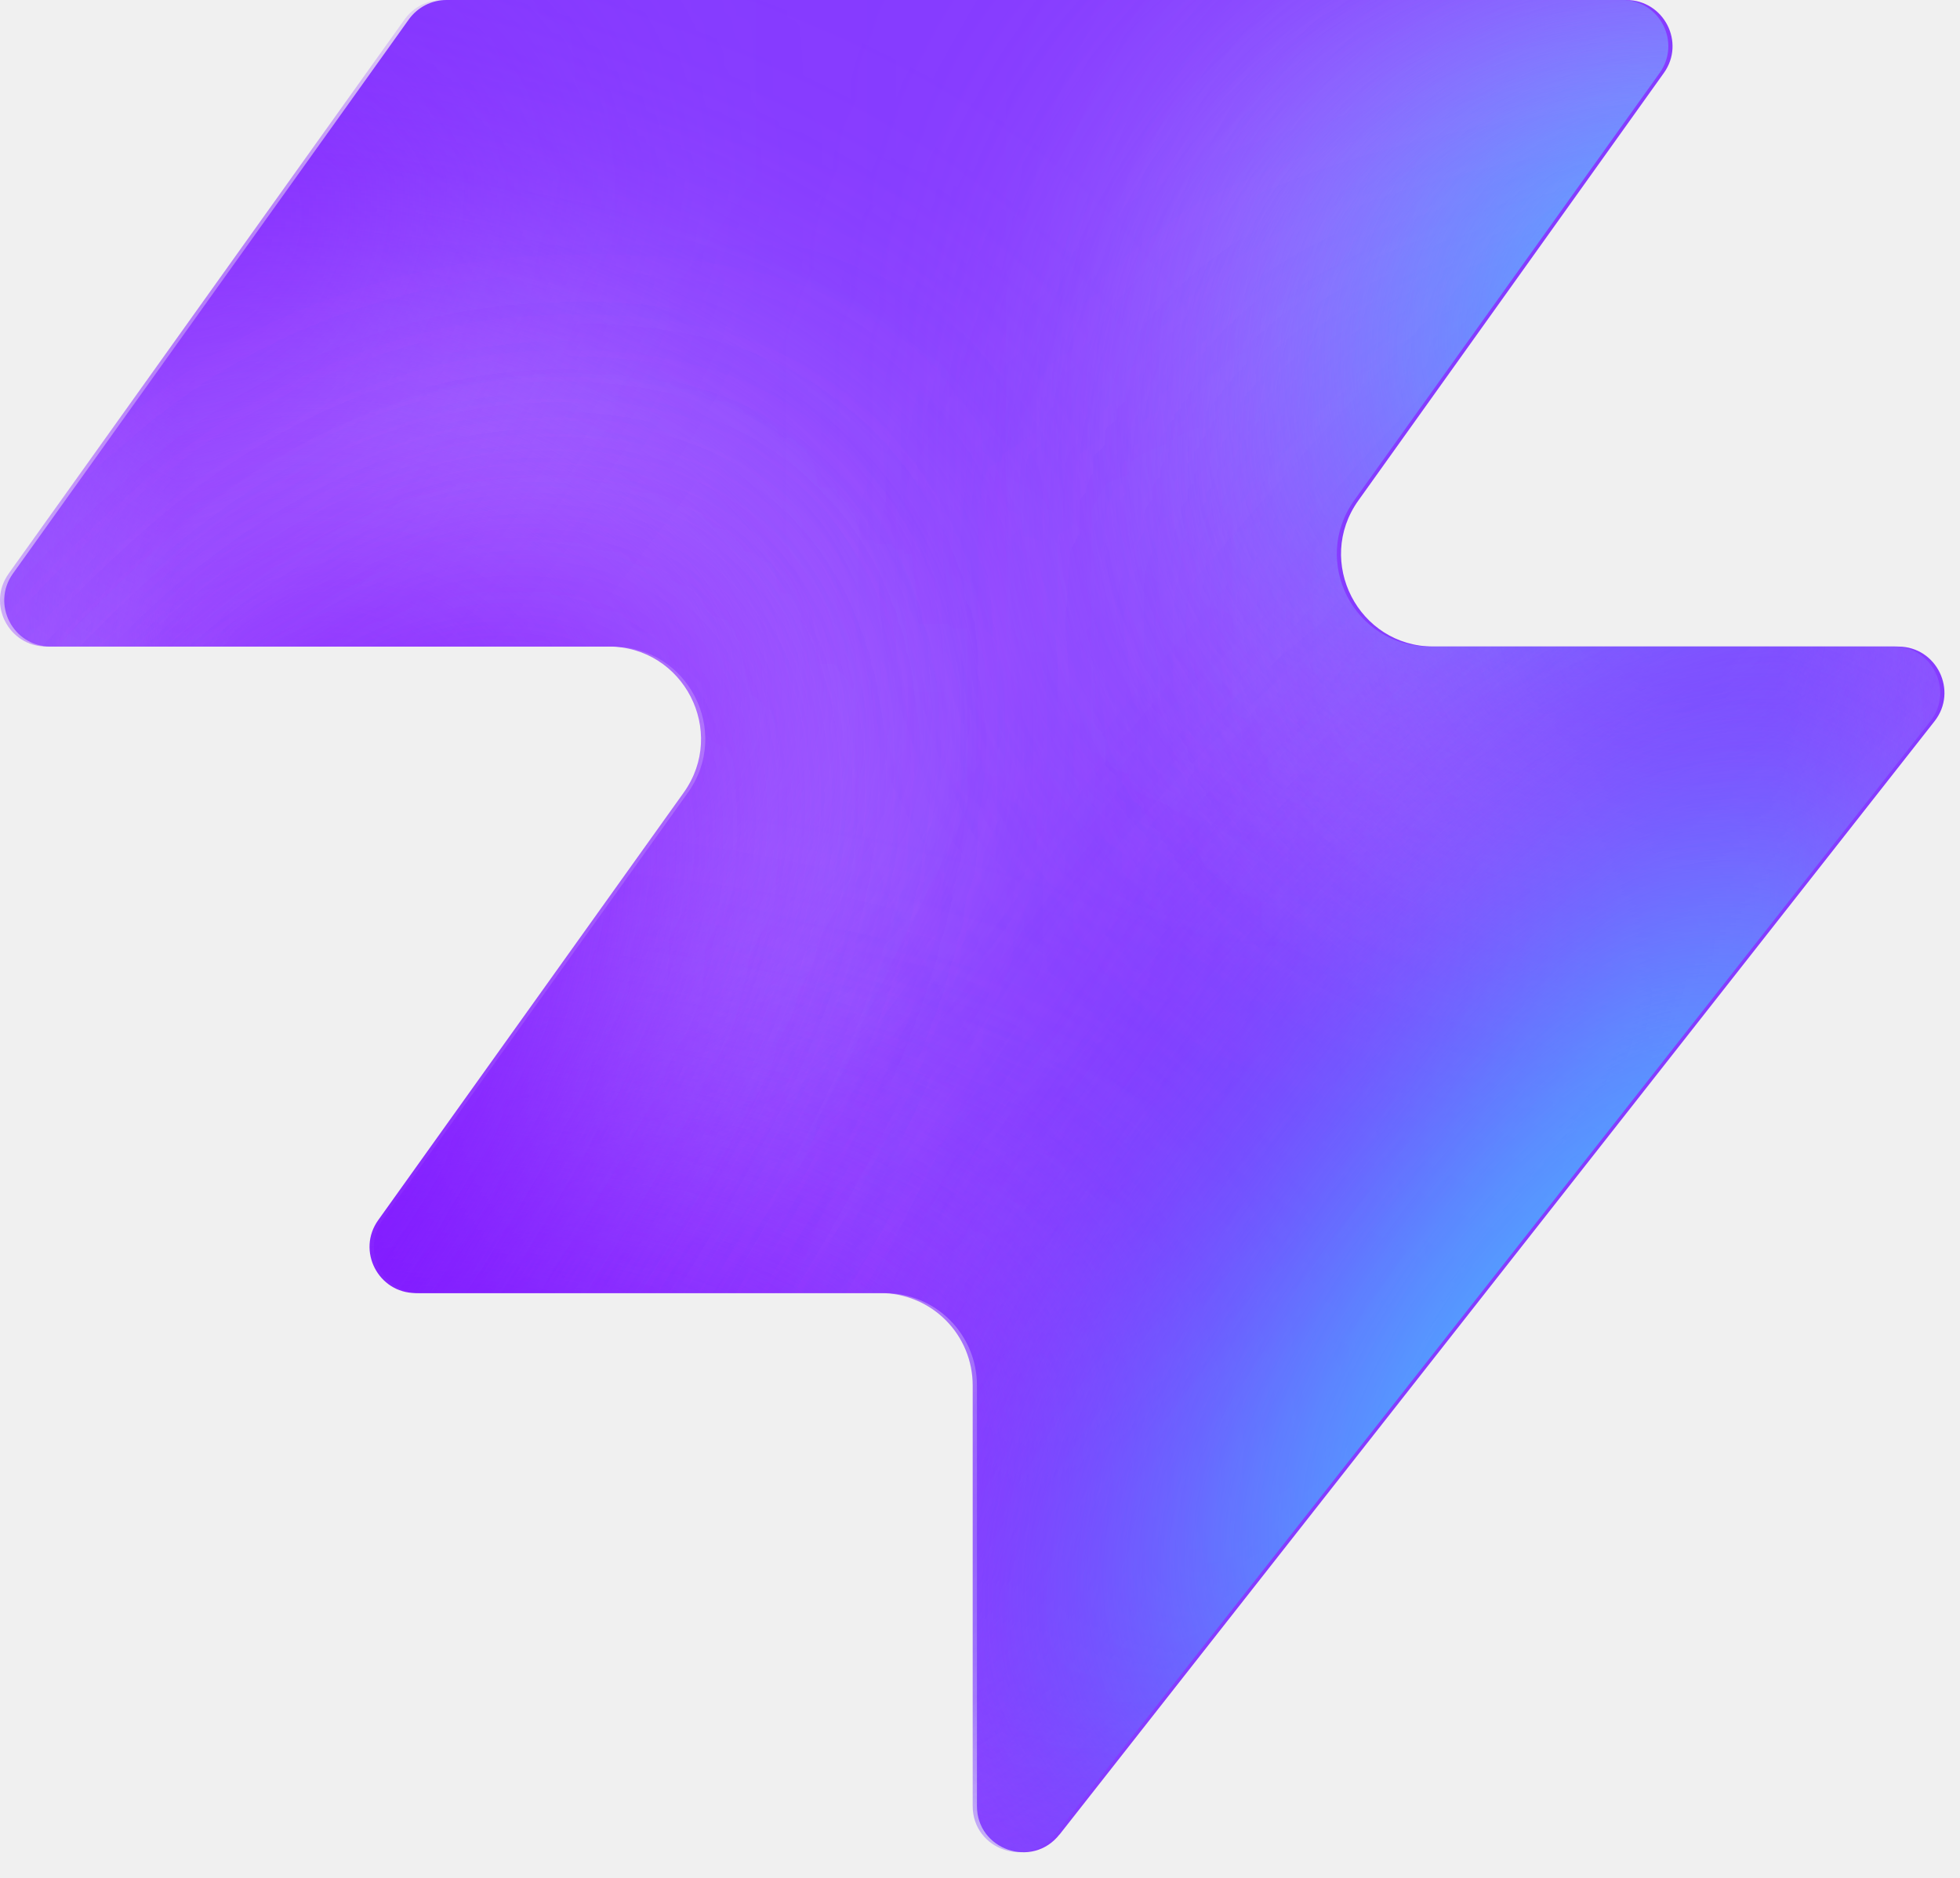
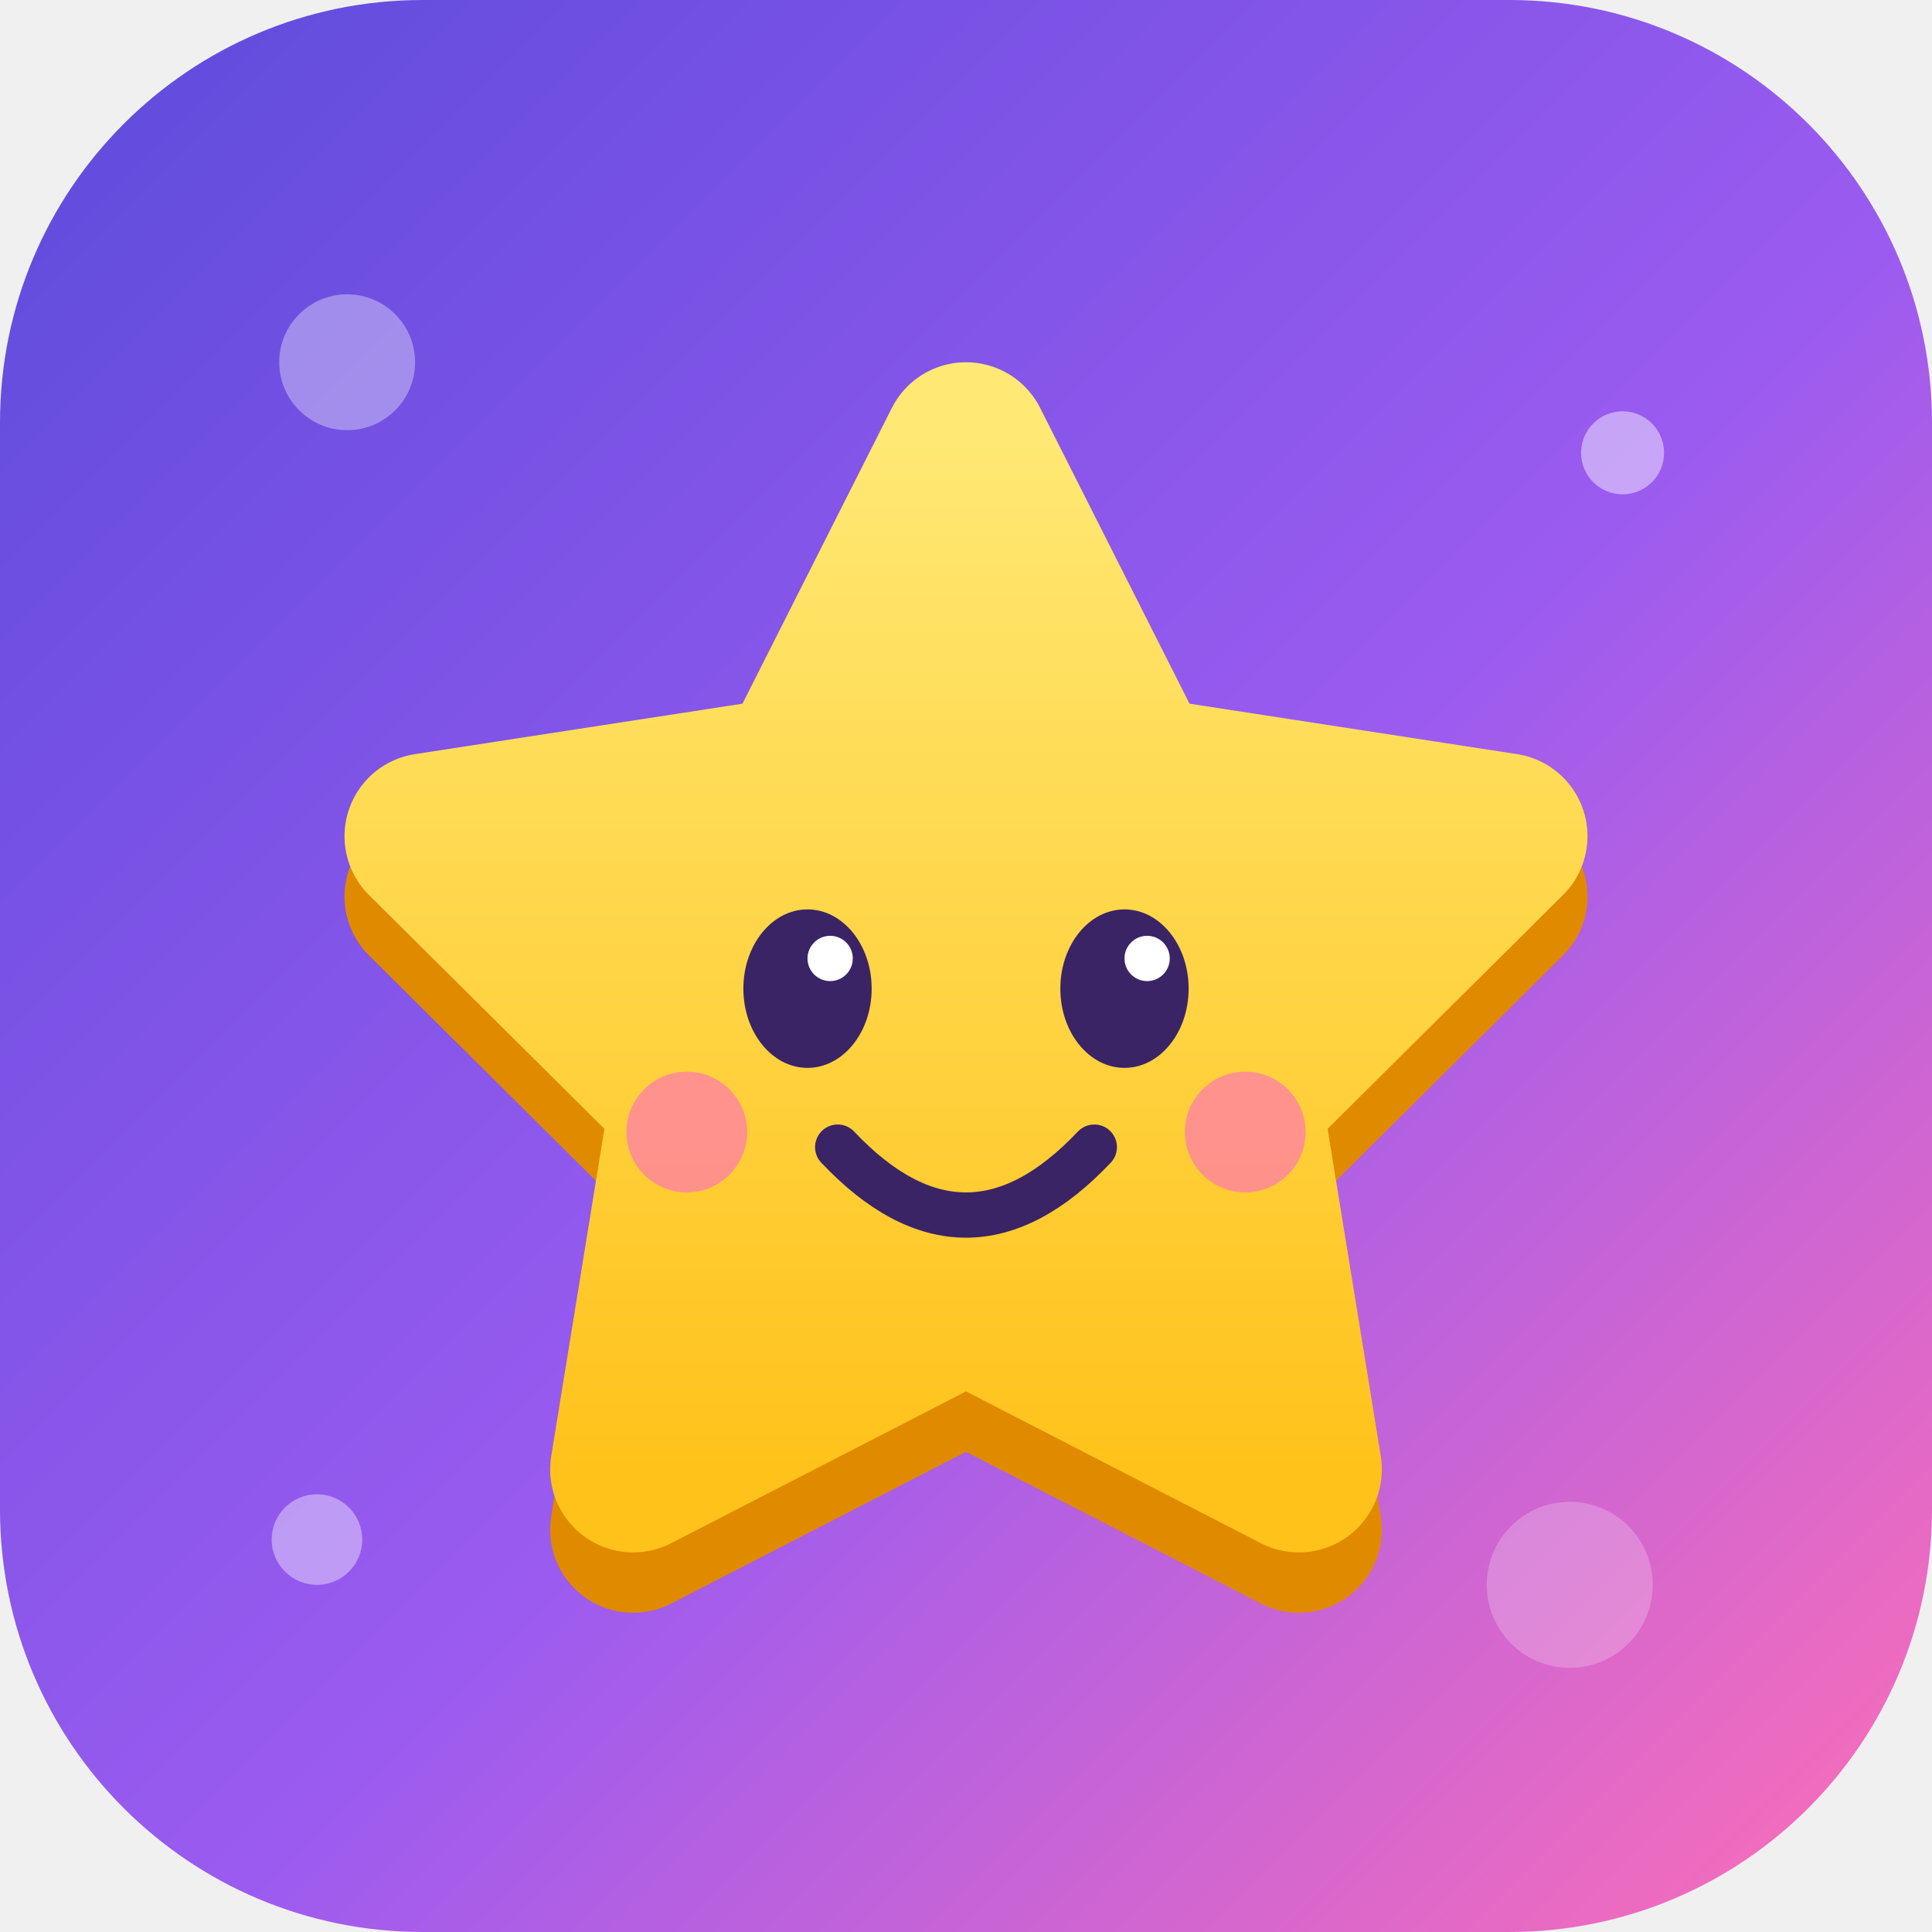
- <svg xmlns="http://www.w3.org/2000/svg" width="48" height="46" fill="none" viewBox="0 0 48 46">
-   <path fill="#863bff" d="M25.946 44.938c-.664.845-2.021.375-2.021-.698V33.937a2.26 2.26 0 0 0-2.262-2.262H10.287c-.92 0-1.456-1.04-.92-1.788l7.48-10.471c1.07-1.497 0-3.578-1.842-3.578H1.237c-.92 0-1.456-1.04-.92-1.788L10.013.474c.214-.297.556-.474.92-.474h28.894c.92 0 1.456 1.04.92 1.788l-7.48 10.471c-1.07 1.498 0 3.579 1.842 3.579h11.377c.943 0 1.473 1.088.89 1.83L25.947 44.94z" style="fill:#863bff;fill:color(display-p3 .525 .23 1);fill-opacity:1" />
-   <mask id="a" width="48" height="46" x="0" y="0" maskUnits="userSpaceOnUse" style="mask-type:alpha">
-     <path fill="#000" d="M25.842 44.938c-.664.844-2.021.375-2.021-.698V33.937a2.26 2.26 0 0 0-2.262-2.262H10.183c-.92 0-1.456-1.04-.92-1.788l7.48-10.471c1.07-1.498 0-3.579-1.842-3.579H1.133c-.92 0-1.456-1.04-.92-1.787L9.91.473c.214-.297.556-.474.92-.474h28.894c.92 0 1.456 1.04.92 1.788l-7.48 10.471c-1.07 1.498 0 3.578 1.842 3.578h11.377c.943 0 1.473 1.088.89 1.832L25.843 44.94z" style="fill:#000;fill-opacity:1" />
-   </mask>
-   <g mask="url(#a)">
-     <g filter="url(#b)">
-       <ellipse cx="5.508" cy="14.704" fill="#ede6ff" rx="5.508" ry="14.704" style="fill:#ede6ff;fill:color(display-p3 .927 .903 1);fill-opacity:1" transform="matrix(.00324 1 1 -.00324 -4.47 31.516)" />
-     </g>
-     <g filter="url(#c)">
-       <ellipse cx="10.399" cy="29.851" fill="#ede6ff" rx="10.399" ry="29.851" style="fill:#ede6ff;fill:color(display-p3 .927 .903 1);fill-opacity:1" transform="matrix(.00324 1 1 -.00324 -39.328 7.883)" />
-     </g>
-     <g filter="url(#d)">
-       <ellipse cx="5.508" cy="30.487" fill="#7e14ff" rx="5.508" ry="30.487" style="fill:#7e14ff;fill:color(display-p3 .492 .077 1);fill-opacity:1" transform="rotate(89.814 -25.913 -14.639)scale(1 -1)" />
-     </g>
-     <g filter="url(#e)">
-       <ellipse cx="5.508" cy="30.599" fill="#7e14ff" rx="5.508" ry="30.599" style="fill:#7e14ff;fill:color(display-p3 .492 .077 1);fill-opacity:1" transform="rotate(89.814 -32.644 -3.334)scale(1 -1)" />
-     </g>
-     <g filter="url(#f)">
-       <ellipse cx="5.508" cy="30.599" fill="#7e14ff" rx="5.508" ry="30.599" style="fill:#7e14ff;fill:color(display-p3 .492 .077 1);fill-opacity:1" transform="matrix(.00324 1 1 -.00324 -34.34 30.47)" />
-     </g>
-     <g filter="url(#g)">
-       <ellipse cx="14.072" cy="22.078" fill="#ede6ff" rx="14.072" ry="22.078" style="fill:#ede6ff;fill:color(display-p3 .927 .903 1);fill-opacity:1" transform="rotate(93.35 24.506 48.493)scale(-1 1)" />
-     </g>
-     <g filter="url(#h)">
-       <ellipse cx="3.47" cy="21.501" fill="#7e14ff" rx="3.47" ry="21.501" style="fill:#7e14ff;fill:color(display-p3 .492 .077 1);fill-opacity:1" transform="rotate(89.009 28.708 47.59)scale(-1 1)" />
-     </g>
-     <g filter="url(#i)">
-       <ellipse cx="3.47" cy="21.501" fill="#7e14ff" rx="3.47" ry="21.501" style="fill:#7e14ff;fill:color(display-p3 .492 .077 1);fill-opacity:1" transform="rotate(89.009 28.708 47.59)scale(-1 1)" />
-     </g>
-     <g filter="url(#j)">
-       <ellipse cx=".387" cy="8.972" fill="#7e14ff" rx="4.407" ry="29.108" style="fill:#7e14ff;fill:color(display-p3 .492 .077 1);fill-opacity:1" transform="rotate(39.51 .387 8.972)" />
-     </g>
-     <g filter="url(#k)">
-       <ellipse cx="47.523" cy="-6.092" fill="#7e14ff" rx="4.407" ry="29.108" style="fill:#7e14ff;fill:color(display-p3 .492 .077 1);fill-opacity:1" transform="rotate(37.892 47.523 -6.092)" />
-     </g>
-     <g filter="url(#l)">
-       <ellipse cx="41.412" cy="6.333" fill="#47bfff" rx="5.971" ry="9.665" style="fill:#47bfff;fill:color(display-p3 .28 .748 1);fill-opacity:1" transform="rotate(37.892 41.412 6.333)" />
-     </g>
-     <g filter="url(#m)">
-       <ellipse cx="-1.879" cy="38.332" fill="#7e14ff" rx="4.407" ry="29.108" style="fill:#7e14ff;fill:color(display-p3 .492 .077 1);fill-opacity:1" transform="rotate(37.892 -1.88 38.332)" />
-     </g>
-     <g filter="url(#n)">
-       <ellipse cx="-1.879" cy="38.332" fill="#7e14ff" rx="4.407" ry="29.108" style="fill:#7e14ff;fill:color(display-p3 .492 .077 1);fill-opacity:1" transform="rotate(37.892 -1.88 38.332)" />
-     </g>
-     <g filter="url(#o)">
-       <ellipse cx="35.651" cy="29.907" fill="#7e14ff" rx="4.407" ry="29.108" style="fill:#7e14ff;fill:color(display-p3 .492 .077 1);fill-opacity:1" transform="rotate(37.892 35.651 29.907)" />
-     </g>
-     <g filter="url(#p)">
-       <ellipse cx="38.418" cy="32.4" fill="#47bfff" rx="5.971" ry="15.297" style="fill:#47bfff;fill:color(display-p3 .28 .748 1);fill-opacity:1" transform="rotate(37.892 38.418 32.4)" />
-     </g>
-   </g>
+ <svg xmlns="http://www.w3.org/2000/svg" viewBox="0 0 512 512" width="512" height="512">
  <defs>
-     <filter id="b" width="60.045" height="41.654" x="-19.77" y="16.149" color-interpolation-filters="sRGB" filterUnits="userSpaceOnUse">
-       <feFlood flood-opacity="0" result="BackgroundImageFix" />
-       <feBlend in="SourceGraphic" in2="BackgroundImageFix" result="shape" />
-       <feGaussianBlur result="effect1_foregroundBlur_2002_17158" stdDeviation="7.659" />
-     </filter>
-     <filter id="c" width="90.34" height="51.437" x="-54.613" y="-7.533" color-interpolation-filters="sRGB" filterUnits="userSpaceOnUse">
-       <feFlood flood-opacity="0" result="BackgroundImageFix" />
-       <feBlend in="SourceGraphic" in2="BackgroundImageFix" result="shape" />
-       <feGaussianBlur result="effect1_foregroundBlur_2002_17158" stdDeviation="7.659" />
-     </filter>
-     <filter id="d" width="79.355" height="29.4" x="-49.64" y="2.03" color-interpolation-filters="sRGB" filterUnits="userSpaceOnUse">
-       <feFlood flood-opacity="0" result="BackgroundImageFix" />
-       <feBlend in="SourceGraphic" in2="BackgroundImageFix" result="shape" />
-       <feGaussianBlur result="effect1_foregroundBlur_2002_17158" stdDeviation="4.596" />
-     </filter>
-     <filter id="e" width="79.579" height="29.4" x="-45.045" y="20.029" color-interpolation-filters="sRGB" filterUnits="userSpaceOnUse">
-       <feFlood flood-opacity="0" result="BackgroundImageFix" />
-       <feBlend in="SourceGraphic" in2="BackgroundImageFix" result="shape" />
-       <feGaussianBlur result="effect1_foregroundBlur_2002_17158" stdDeviation="4.596" />
-     </filter>
-     <filter id="f" width="79.579" height="29.4" x="-43.513" y="21.178" color-interpolation-filters="sRGB" filterUnits="userSpaceOnUse">
-       <feFlood flood-opacity="0" result="BackgroundImageFix" />
-       <feBlend in="SourceGraphic" in2="BackgroundImageFix" result="shape" />
-       <feGaussianBlur result="effect1_foregroundBlur_2002_17158" stdDeviation="4.596" />
-     </filter>
-     <filter id="g" width="74.749" height="58.852" x="15.756" y="-17.901" color-interpolation-filters="sRGB" filterUnits="userSpaceOnUse">
-       <feFlood flood-opacity="0" result="BackgroundImageFix" />
-       <feBlend in="SourceGraphic" in2="BackgroundImageFix" result="shape" />
-       <feGaussianBlur result="effect1_foregroundBlur_2002_17158" stdDeviation="7.659" />
-     </filter>
-     <filter id="h" width="61.377" height="25.362" x="23.548" y="2.284" color-interpolation-filters="sRGB" filterUnits="userSpaceOnUse">
-       <feFlood flood-opacity="0" result="BackgroundImageFix" />
-       <feBlend in="SourceGraphic" in2="BackgroundImageFix" result="shape" />
-       <feGaussianBlur result="effect1_foregroundBlur_2002_17158" stdDeviation="4.596" />
-     </filter>
-     <filter id="i" width="61.377" height="25.362" x="23.548" y="2.284" color-interpolation-filters="sRGB" filterUnits="userSpaceOnUse">
-       <feFlood flood-opacity="0" result="BackgroundImageFix" />
-       <feBlend in="SourceGraphic" in2="BackgroundImageFix" result="shape" />
-       <feGaussianBlur result="effect1_foregroundBlur_2002_17158" stdDeviation="4.596" />
-     </filter>
-     <filter id="j" width="56.045" height="63.649" x="-27.636" y="-22.853" color-interpolation-filters="sRGB" filterUnits="userSpaceOnUse">
-       <feFlood flood-opacity="0" result="BackgroundImageFix" />
-       <feBlend in="SourceGraphic" in2="BackgroundImageFix" result="shape" />
-       <feGaussianBlur result="effect1_foregroundBlur_2002_17158" stdDeviation="4.596" />
-     </filter>
-     <filter id="k" width="54.814" height="64.646" x="20.116" y="-38.415" color-interpolation-filters="sRGB" filterUnits="userSpaceOnUse">
-       <feFlood flood-opacity="0" result="BackgroundImageFix" />
-       <feBlend in="SourceGraphic" in2="BackgroundImageFix" result="shape" />
-       <feGaussianBlur result="effect1_foregroundBlur_2002_17158" stdDeviation="4.596" />
-     </filter>
-     <filter id="l" width="33.541" height="35.313" x="24.641" y="-11.323" color-interpolation-filters="sRGB" filterUnits="userSpaceOnUse">
-       <feFlood flood-opacity="0" result="BackgroundImageFix" />
-       <feBlend in="SourceGraphic" in2="BackgroundImageFix" result="shape" />
-       <feGaussianBlur result="effect1_foregroundBlur_2002_17158" stdDeviation="4.596" />
-     </filter>
-     <filter id="m" width="54.814" height="64.646" x="-29.286" y="6.009" color-interpolation-filters="sRGB" filterUnits="userSpaceOnUse">
-       <feFlood flood-opacity="0" result="BackgroundImageFix" />
-       <feBlend in="SourceGraphic" in2="BackgroundImageFix" result="shape" />
-       <feGaussianBlur result="effect1_foregroundBlur_2002_17158" stdDeviation="4.596" />
-     </filter>
-     <filter id="n" width="54.814" height="64.646" x="-29.286" y="6.009" color-interpolation-filters="sRGB" filterUnits="userSpaceOnUse">
-       <feFlood flood-opacity="0" result="BackgroundImageFix" />
-       <feBlend in="SourceGraphic" in2="BackgroundImageFix" result="shape" />
-       <feGaussianBlur result="effect1_foregroundBlur_2002_17158" stdDeviation="4.596" />
-     </filter>
-     <filter id="o" width="54.814" height="64.646" x="8.244" y="-2.416" color-interpolation-filters="sRGB" filterUnits="userSpaceOnUse">
-       <feFlood flood-opacity="0" result="BackgroundImageFix" />
-       <feBlend in="SourceGraphic" in2="BackgroundImageFix" result="shape" />
-       <feGaussianBlur result="effect1_foregroundBlur_2002_17158" stdDeviation="4.596" />
-     </filter>
-     <filter id="p" width="39.409" height="43.623" x="18.713" y="10.588" color-interpolation-filters="sRGB" filterUnits="userSpaceOnUse">
-       <feFlood flood-opacity="0" result="BackgroundImageFix" />
-       <feBlend in="SourceGraphic" in2="BackgroundImageFix" result="shape" />
-       <feGaussianBlur result="effect1_foregroundBlur_2002_17158" stdDeviation="4.596" />
-     </filter>
+     <linearGradient id="bg" x1="0" y1="0" x2="1" y2="1">
+       <stop offset="0" stop-color="#5B4BDB" />
+       <stop offset="0.55" stop-color="#9B5BF0" />
+       <stop offset="1" stop-color="#FF6FB5" />
+     </linearGradient>
+     <linearGradient id="star" x1="0" y1="0" x2="0" y2="1">
+       <stop offset="0" stop-color="#FFE873" />
+       <stop offset="1" stop-color="#FFC21A" />
+     </linearGradient>
  </defs>
+   <rect width="512" height="512" rx="112" fill="url(#bg)" />
+   <circle cx="92" cy="96" r="18" fill="#fff" opacity=".35" />
+   <circle cx="430" cy="120" r="11" fill="#fff" opacity=".45" />
+   <circle cx="416" cy="420" r="22" fill="#fff" opacity=".22" />
+   <circle cx="84" cy="408" r="12" fill="#fff" opacity=".4" />
+   <polygon points="256.0,118.0 300.7,206.5 398.7,221.6 328.3,291.5 344.2,389.4 256.0,344.0 167.8,389.4 183.7,291.5 113.3,221.6 211.3,206.5" transform="translate(0 16)" fill="#E08A00" stroke="#E08A00" stroke-width="44" stroke-linejoin="round" />
+   <polygon points="256.0,118.0 300.7,206.5 398.7,221.6 328.3,291.5 344.2,389.4 256.0,344.0 167.8,389.4 183.7,291.5 113.3,221.6 211.3,206.5" fill="url(#star)" stroke="url(#star)" stroke-width="44" stroke-linejoin="round" />
+   <ellipse cx="214" cy="262" rx="17" ry="21" fill="#3A2466" />
+   <ellipse cx="298" cy="262" rx="17" ry="21" fill="#3A2466" />
+   <circle cx="220" cy="254" r="6" fill="#fff" />
+   <circle cx="304" cy="254" r="6" fill="#fff" />
+   <path d="M222 304 Q256 340 290 304" fill="none" stroke="#3A2466" stroke-width="12" stroke-linecap="round" />
+   <circle cx="182" cy="300" r="16" fill="#FF7EA8" opacity=".75" />
+   <circle cx="330" cy="300" r="16" fill="#FF7EA8" opacity=".75" />
</svg>
